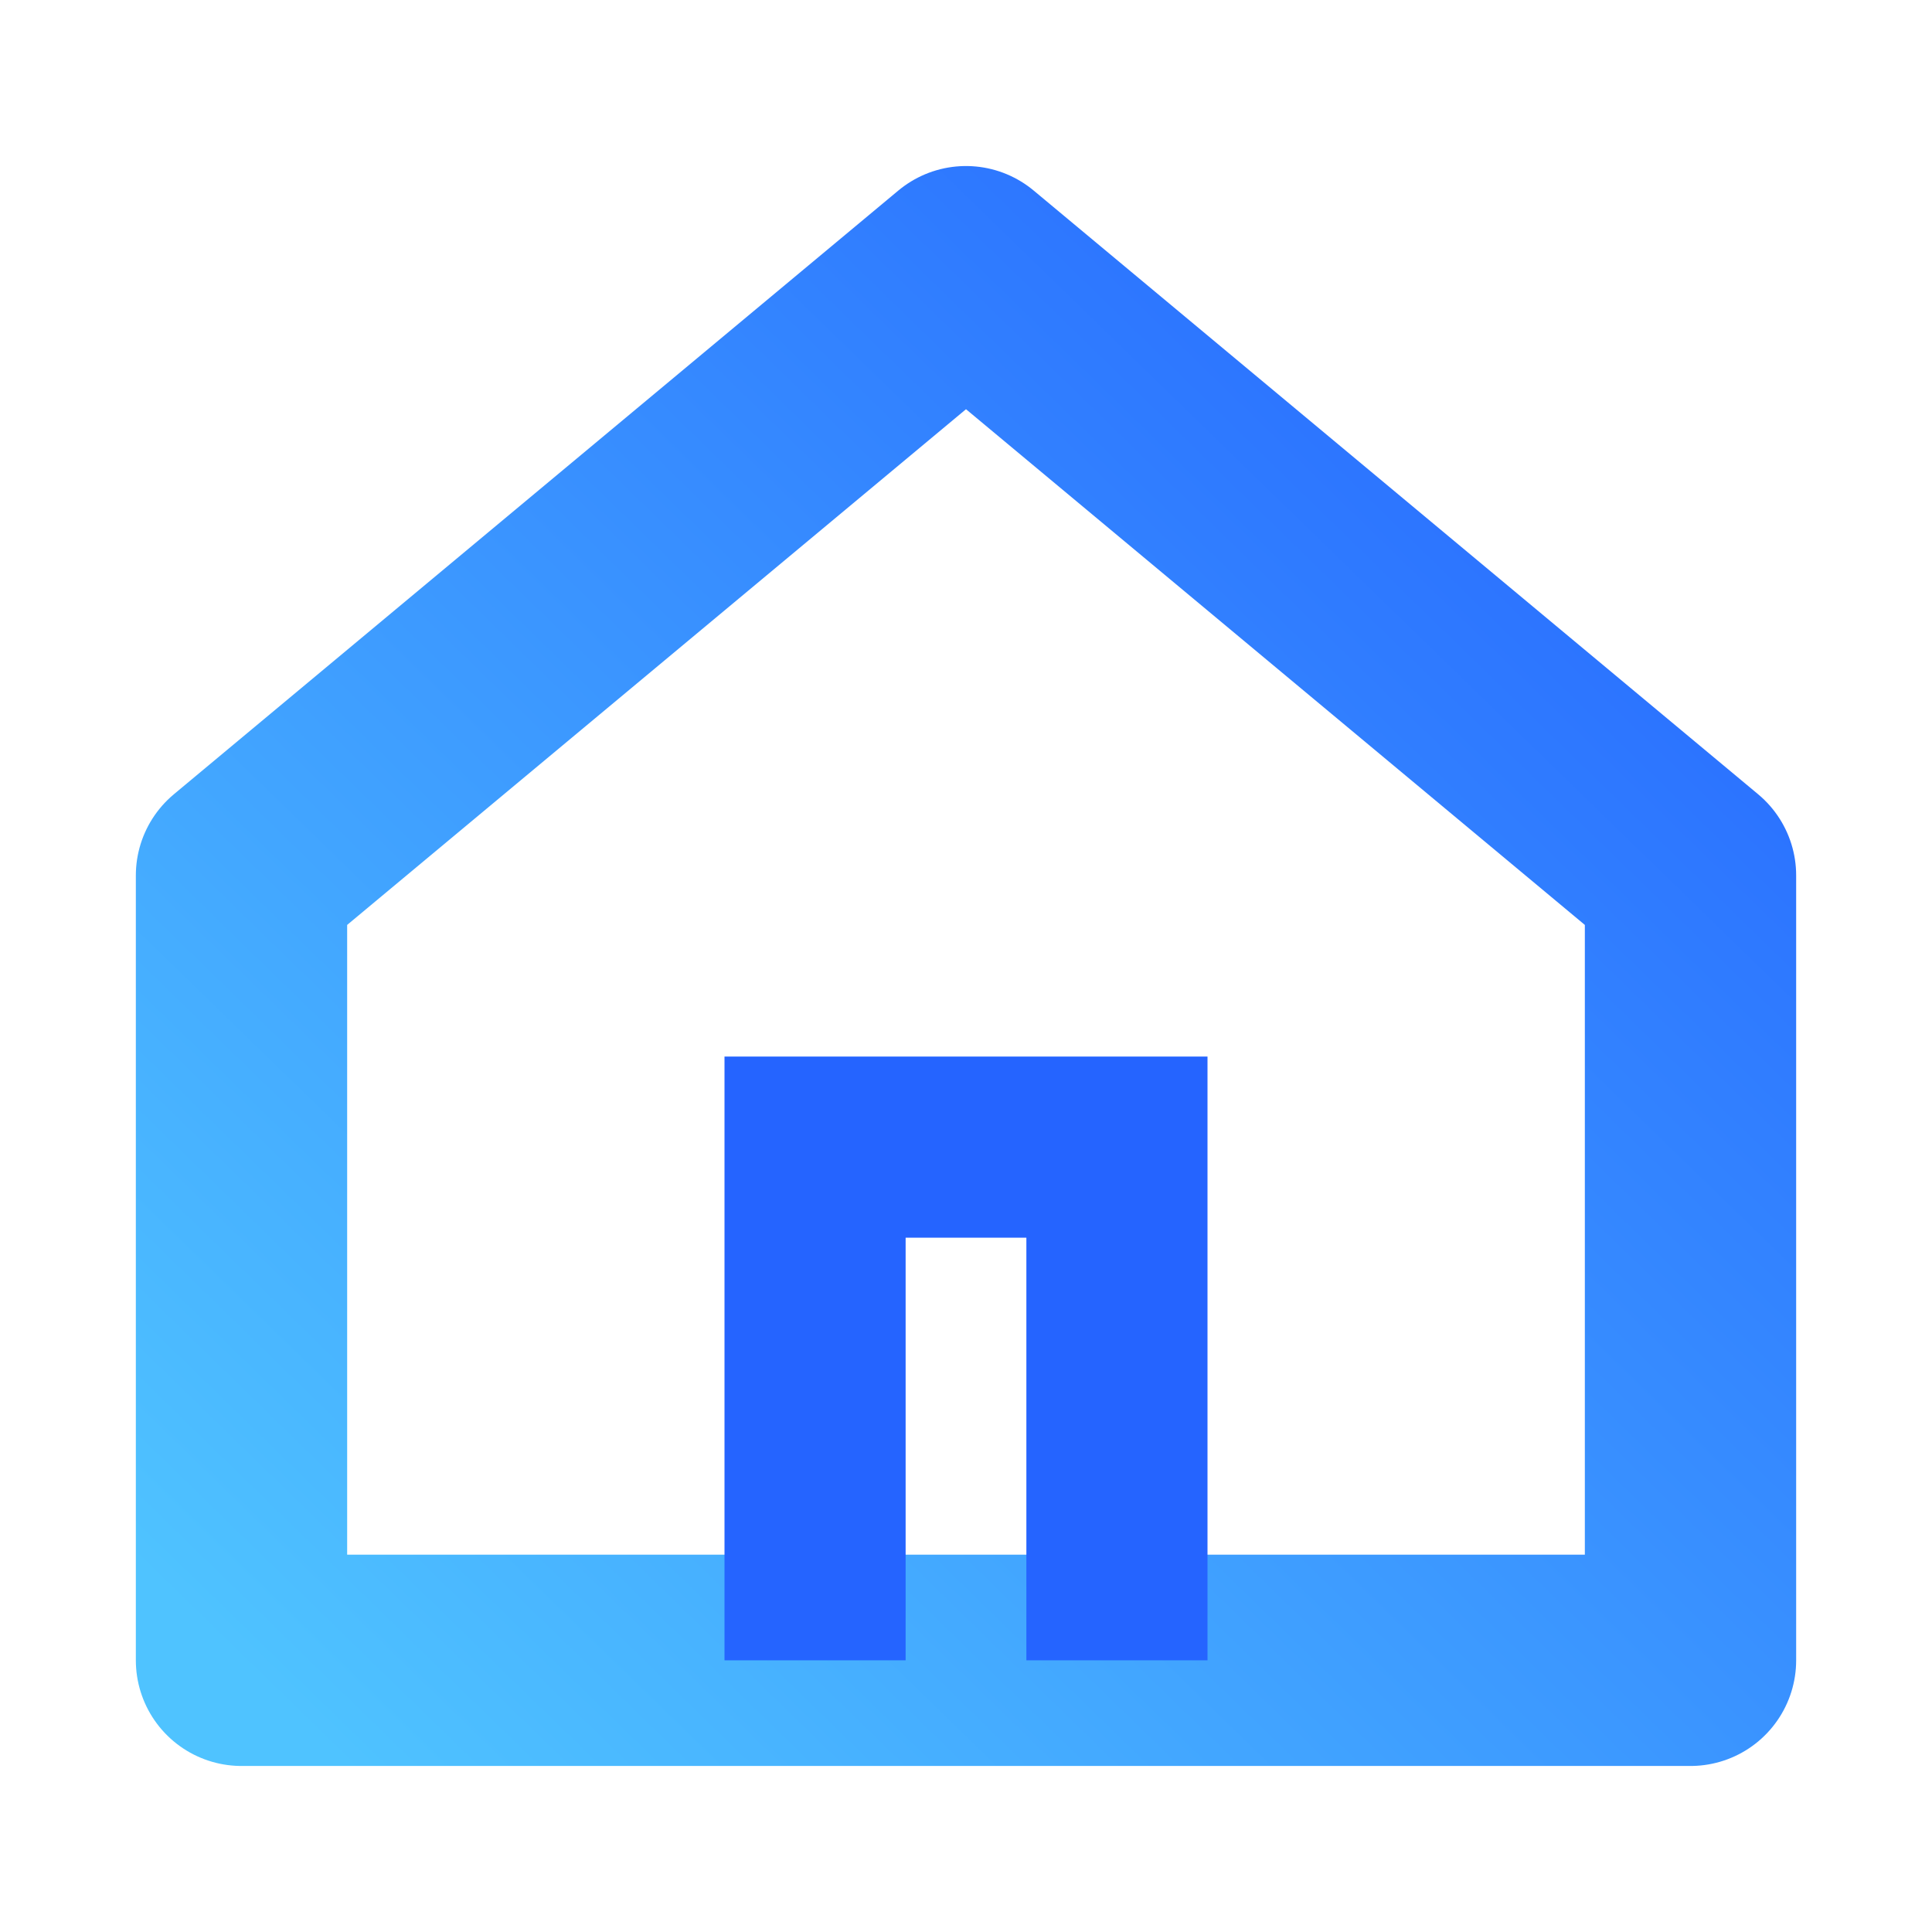
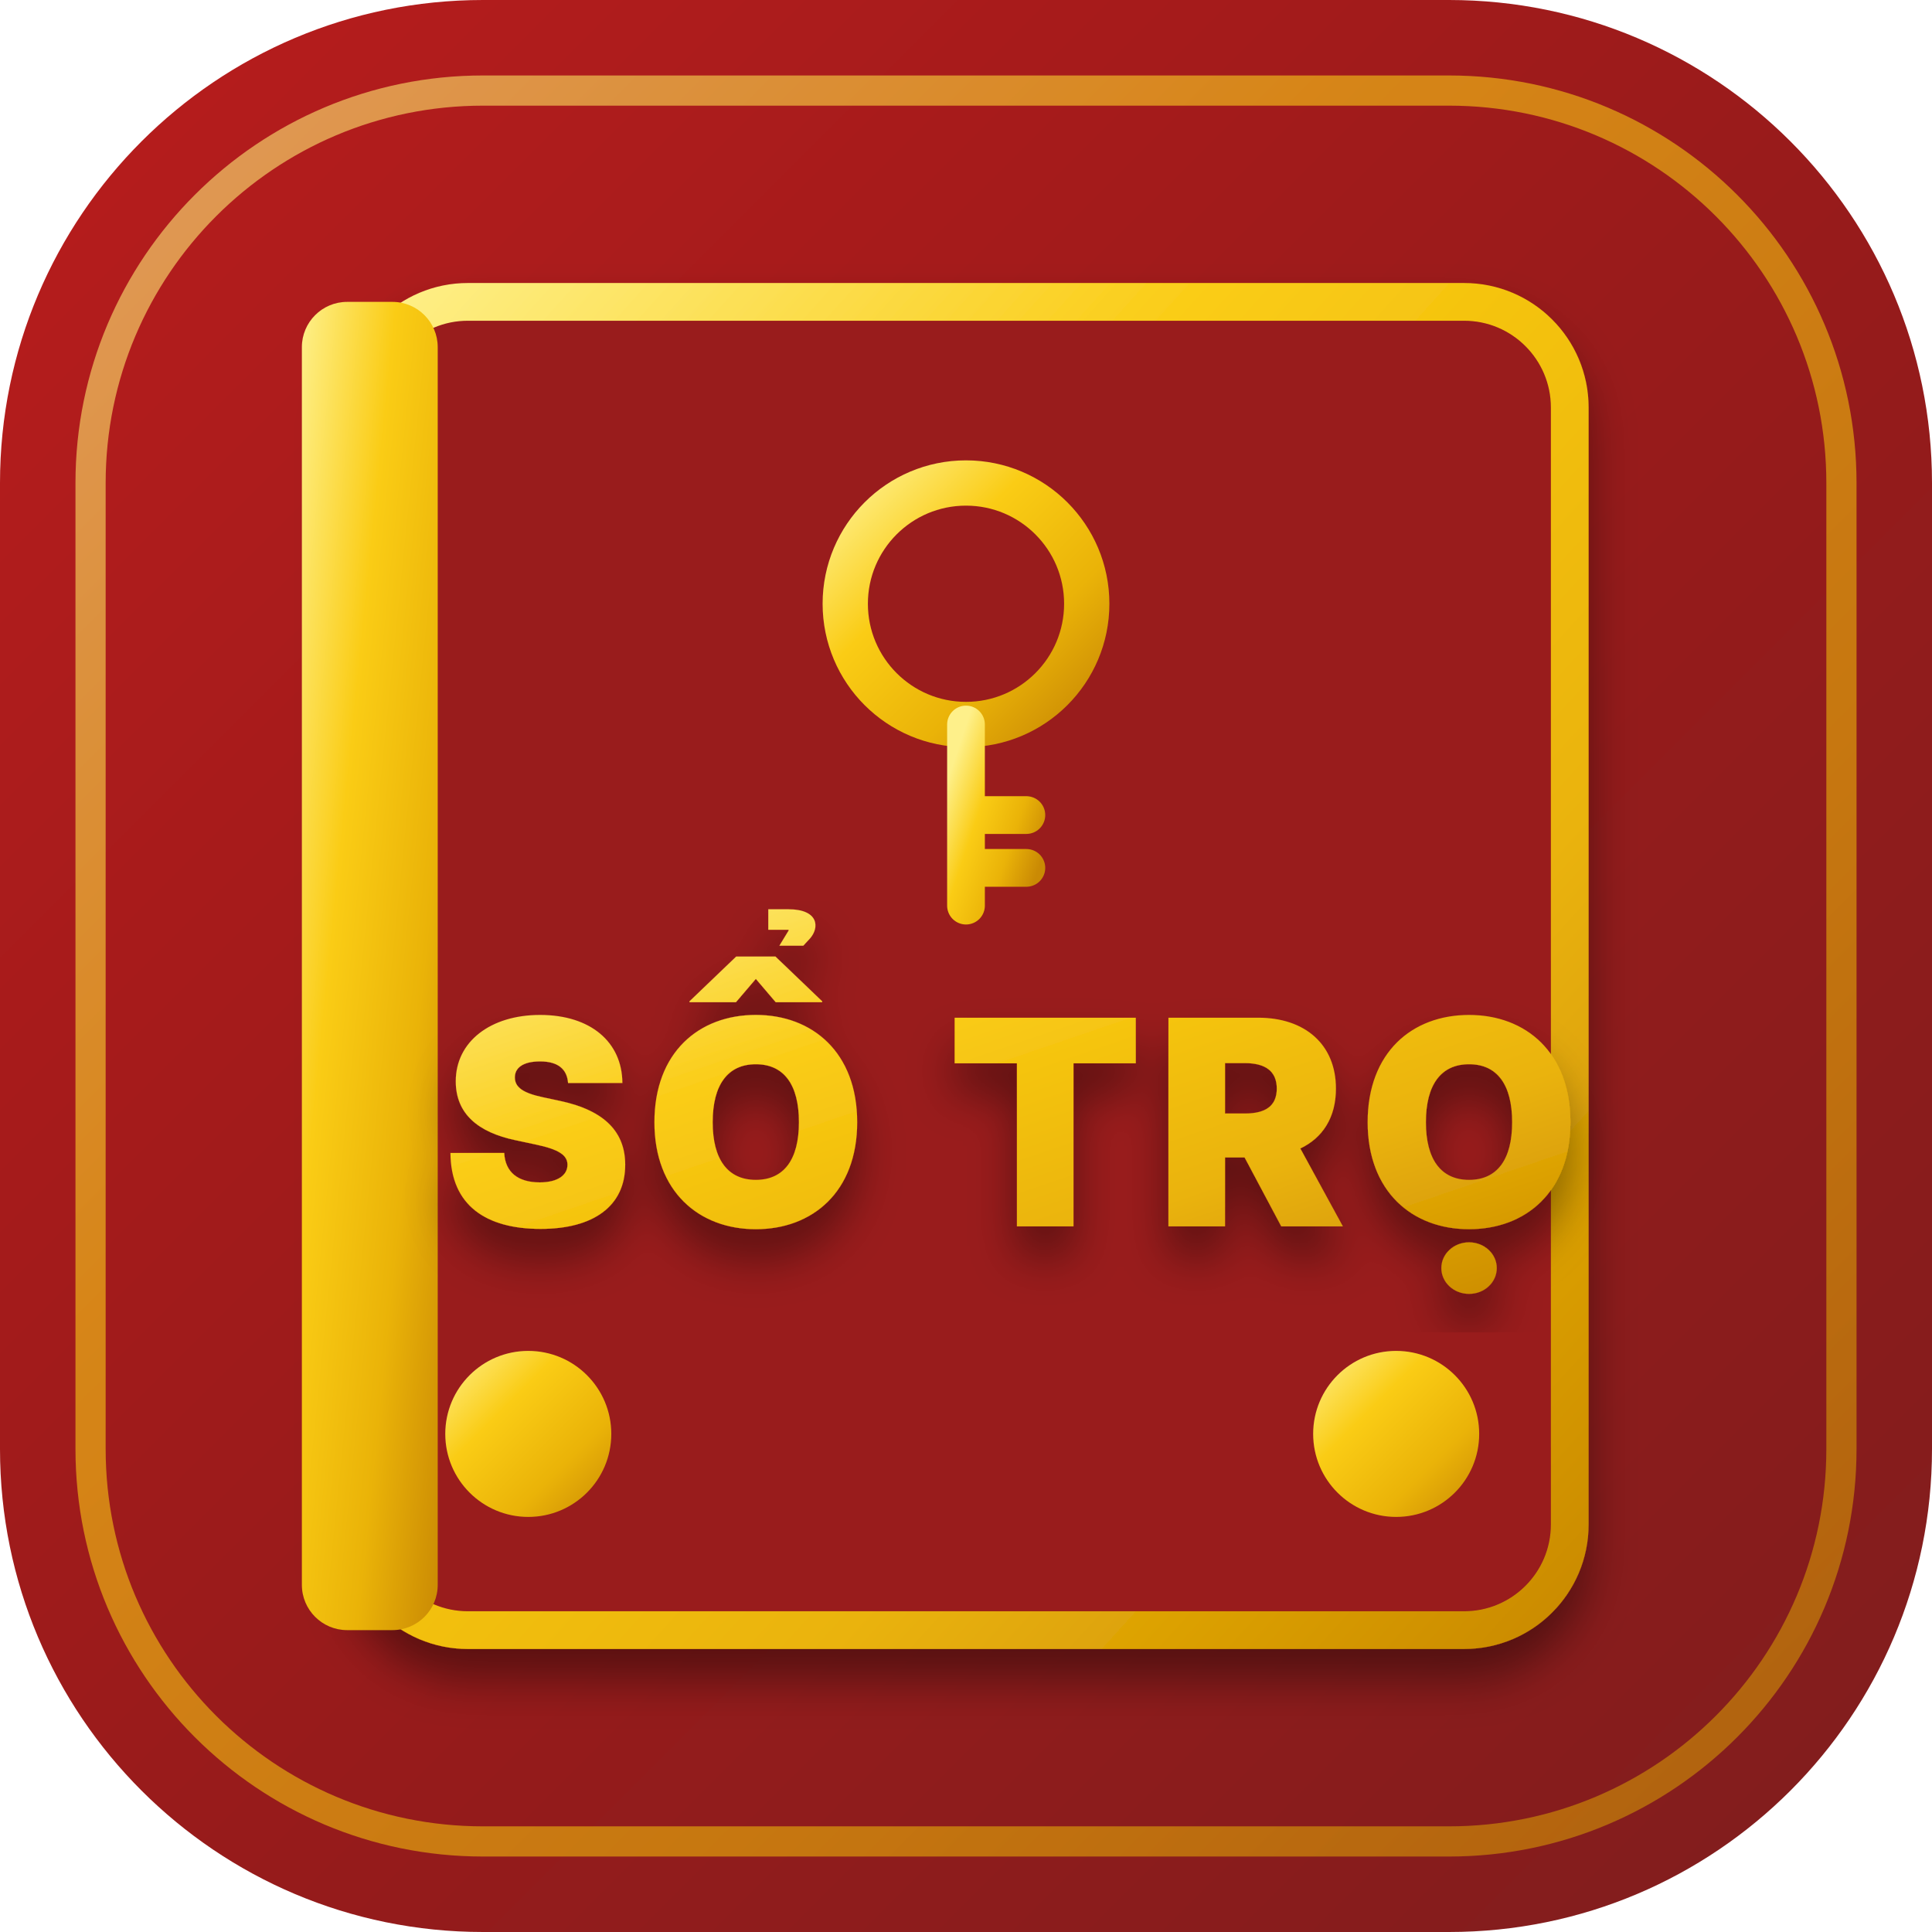
- <svg xmlns="http://www.w3.org/2000/svg" viewBox="0 0 64 64">
+ <svg xmlns="http://www.w3.org/2000/svg" viewBox="0 0 512 512" width="100%" height="100%">
  <defs>
-     <linearGradient id="g" x1="0" y1="1" x2="1" y2="0">
-       <stop stop-color="#4FC3FF" />
-       <stop offset="1" stop-color="#2564FF" />
+     <linearGradient id="bgRuby" x1="0%" y1="0%" x2="100%" y2="100%">
+       <stop offset="0%" stop-color="#b91c1c" />
+       <stop offset="50%" stop-color="#991b1b" />
+       <stop offset="100%" stop-color="#7f1d1d" />
    </linearGradient>
+     <linearGradient id="goldLedger" x1="0%" y1="0%" x2="100%" y2="100%">
+       <stop offset="0%" stop-color="#fef08a" />
+       <stop offset="35%" stop-color="#facc15" />
+       <stop offset="70%" stop-color="#eab308" />
+       <stop offset="100%" stop-color="#ca8a04" />
+     </linearGradient>
+     <filter id="shadow" x="-10%" y="-10%" width="120%" height="120%">
+       <feDropShadow dx="0" dy="8" stdDeviation="6" flood-color="#000000" flood-opacity="0.4" />
+     </filter>
  </defs>
-   <path d="M8 29 32 9l24 20v26H8Z" fill="none" stroke="url(#g)" stroke-width="7" stroke-linejoin="round" />
-   <path d="M27 55V38h10v17" fill="none" stroke="#2564FF" stroke-width="6" />
+   <rect width="512" height="512" rx="128" fill="url(#bgRuby)" />
+   <rect x="24" y="24" width="464" height="464" rx="104" fill="none" stroke="url(#goldLedger)" stroke-width="8" opacity="0.6" />
+   <rect x="96" y="80" width="320" height="352" rx="28" fill="#991b1b" stroke="url(#goldLedger)" stroke-width="10" filter="url(#shadow)" />
+   <rect x="80" y="80" width="36" height="352" rx="12" fill="url(#goldLedger)" />
+   <circle cx="256" cy="160" r="32" fill="none" stroke="url(#goldLedger)" stroke-width="12" />
+   <path d="M256 192 L256 240 M256 216 L272 216 M256 230 L272 230" stroke="url(#goldLedger)" stroke-width="10" stroke-linecap="round" />
+   <text x="268" y="325" font-family="system-ui, -apple-system, sans-serif" font-size="76" font-weight="900" text-anchor="middle" fill="url(#goldLedger)" letter-spacing="3" filter="url(#shadow)">SỔ TRỌ</text>
+   <circle cx="140" cy="380" r="22" fill="url(#goldLedger)" />
+   <circle cx="370" cy="380" r="22" fill="url(#goldLedger)" />
</svg>
